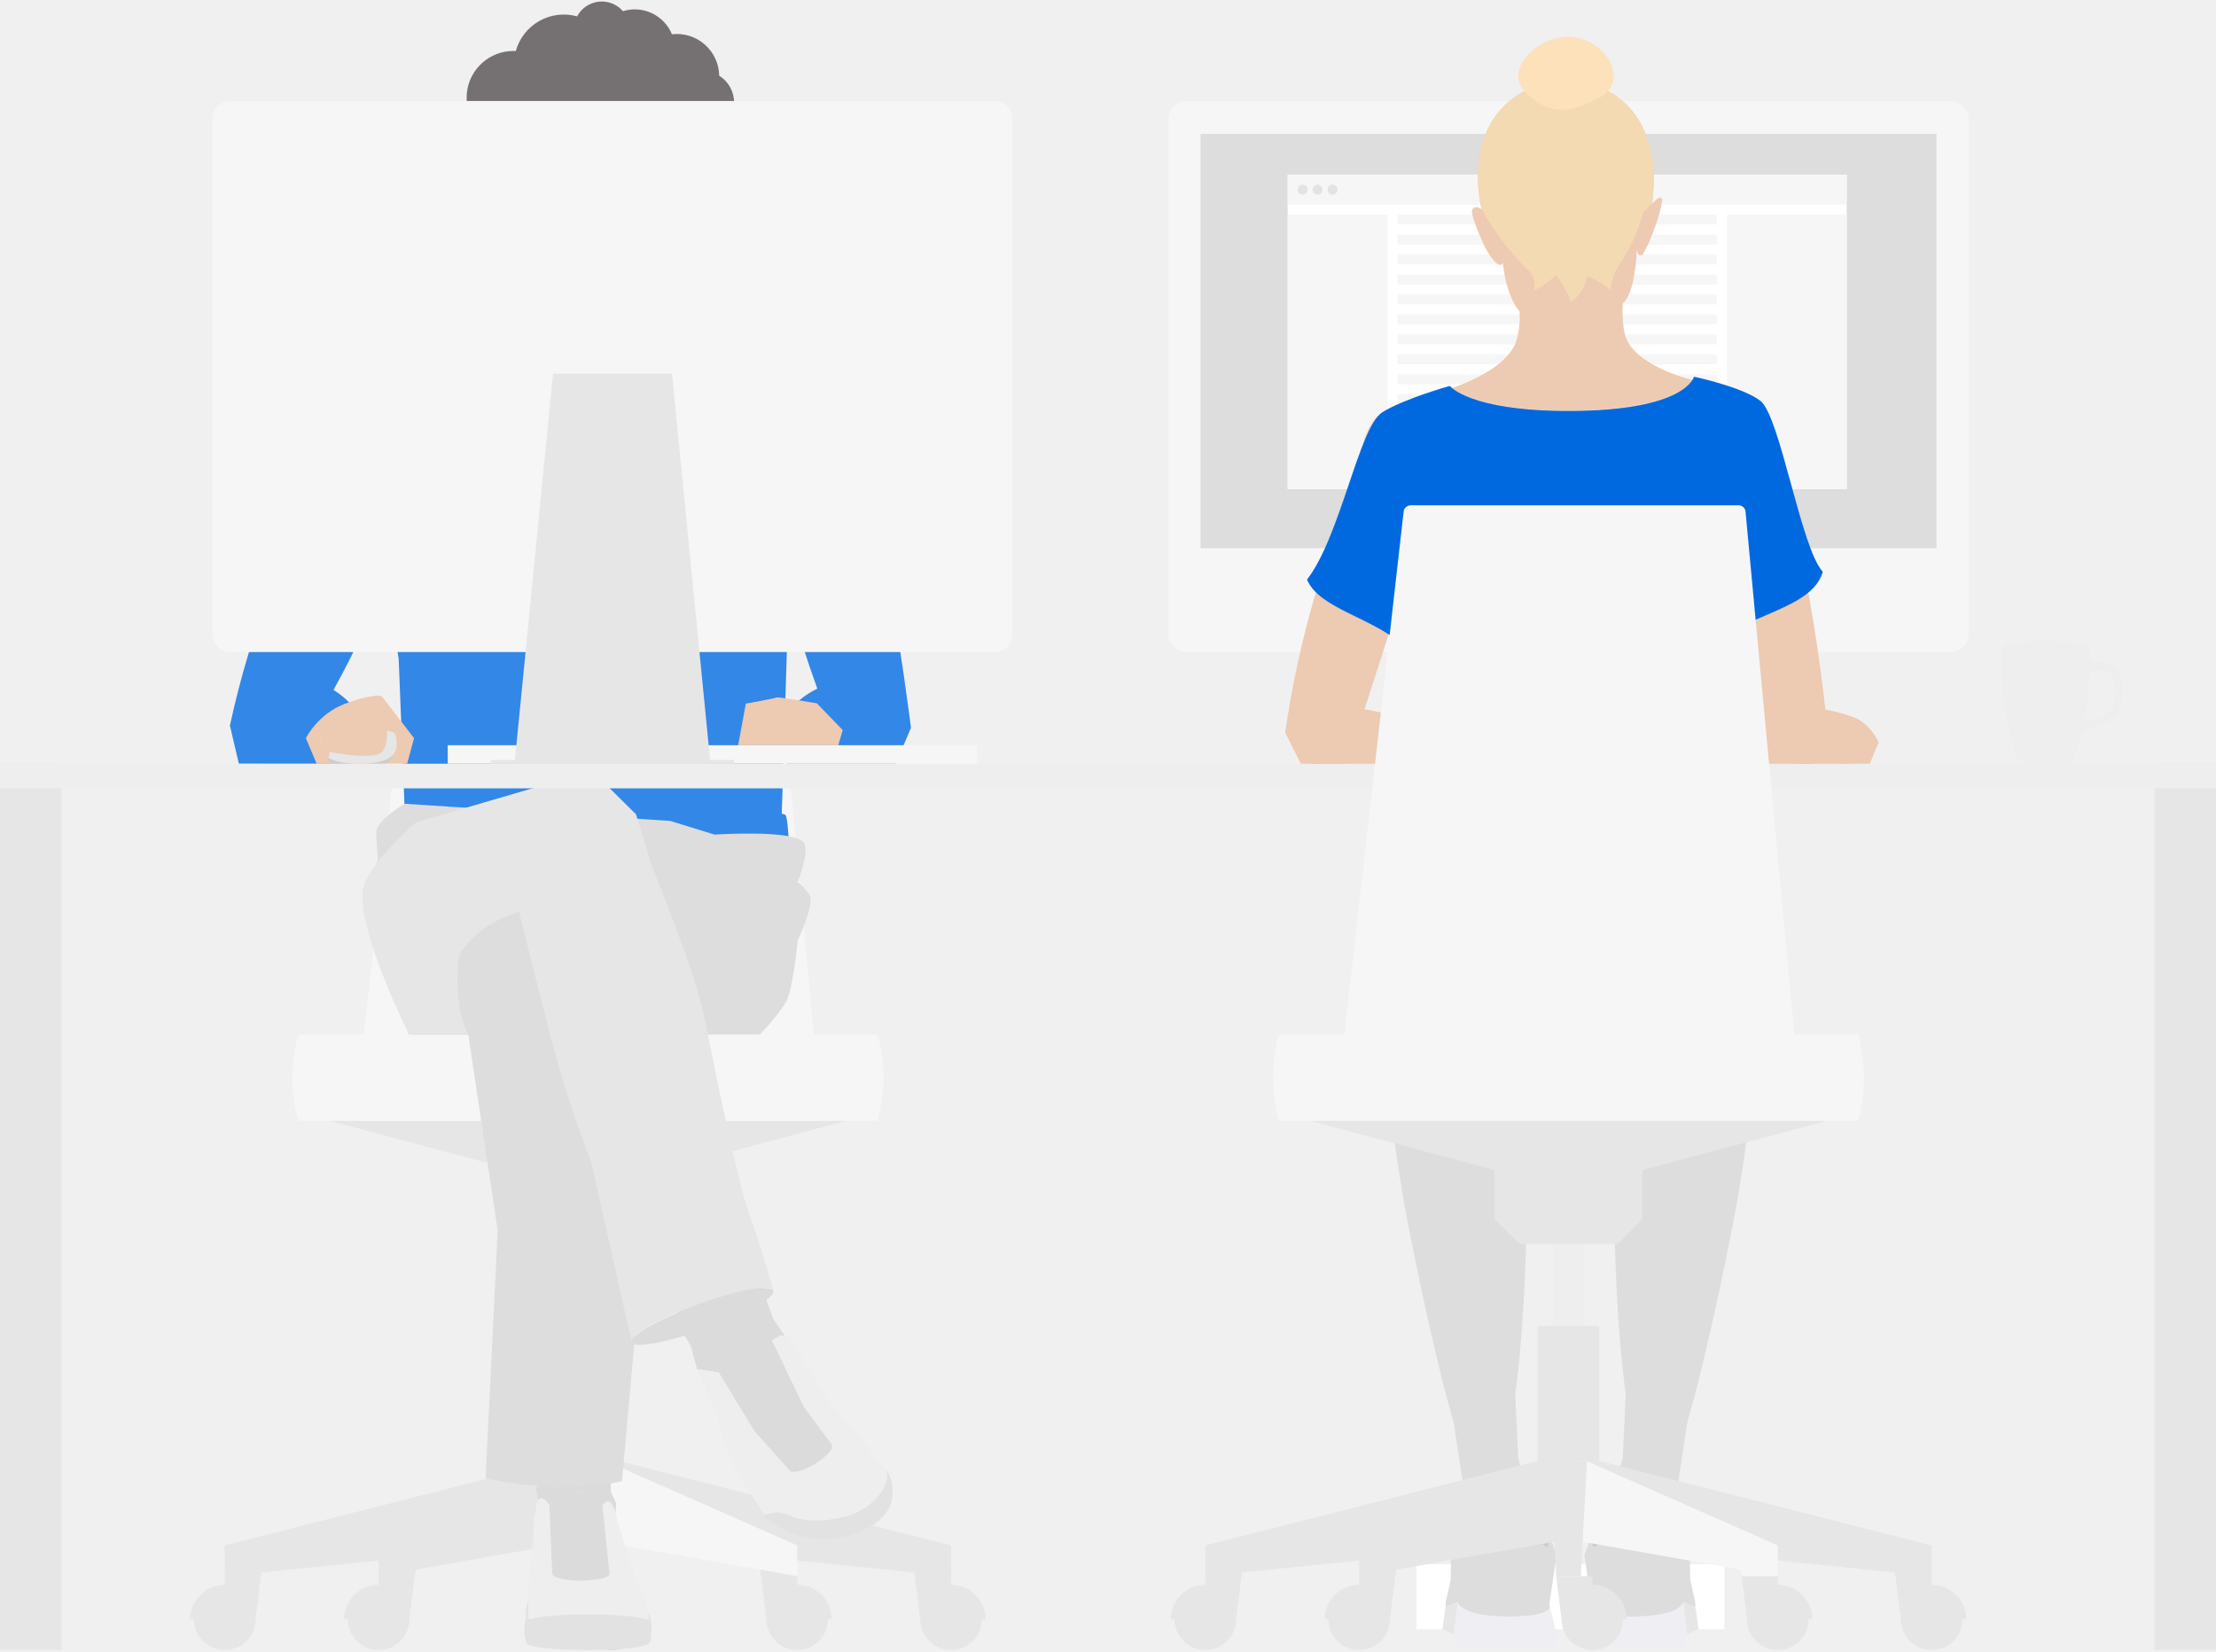
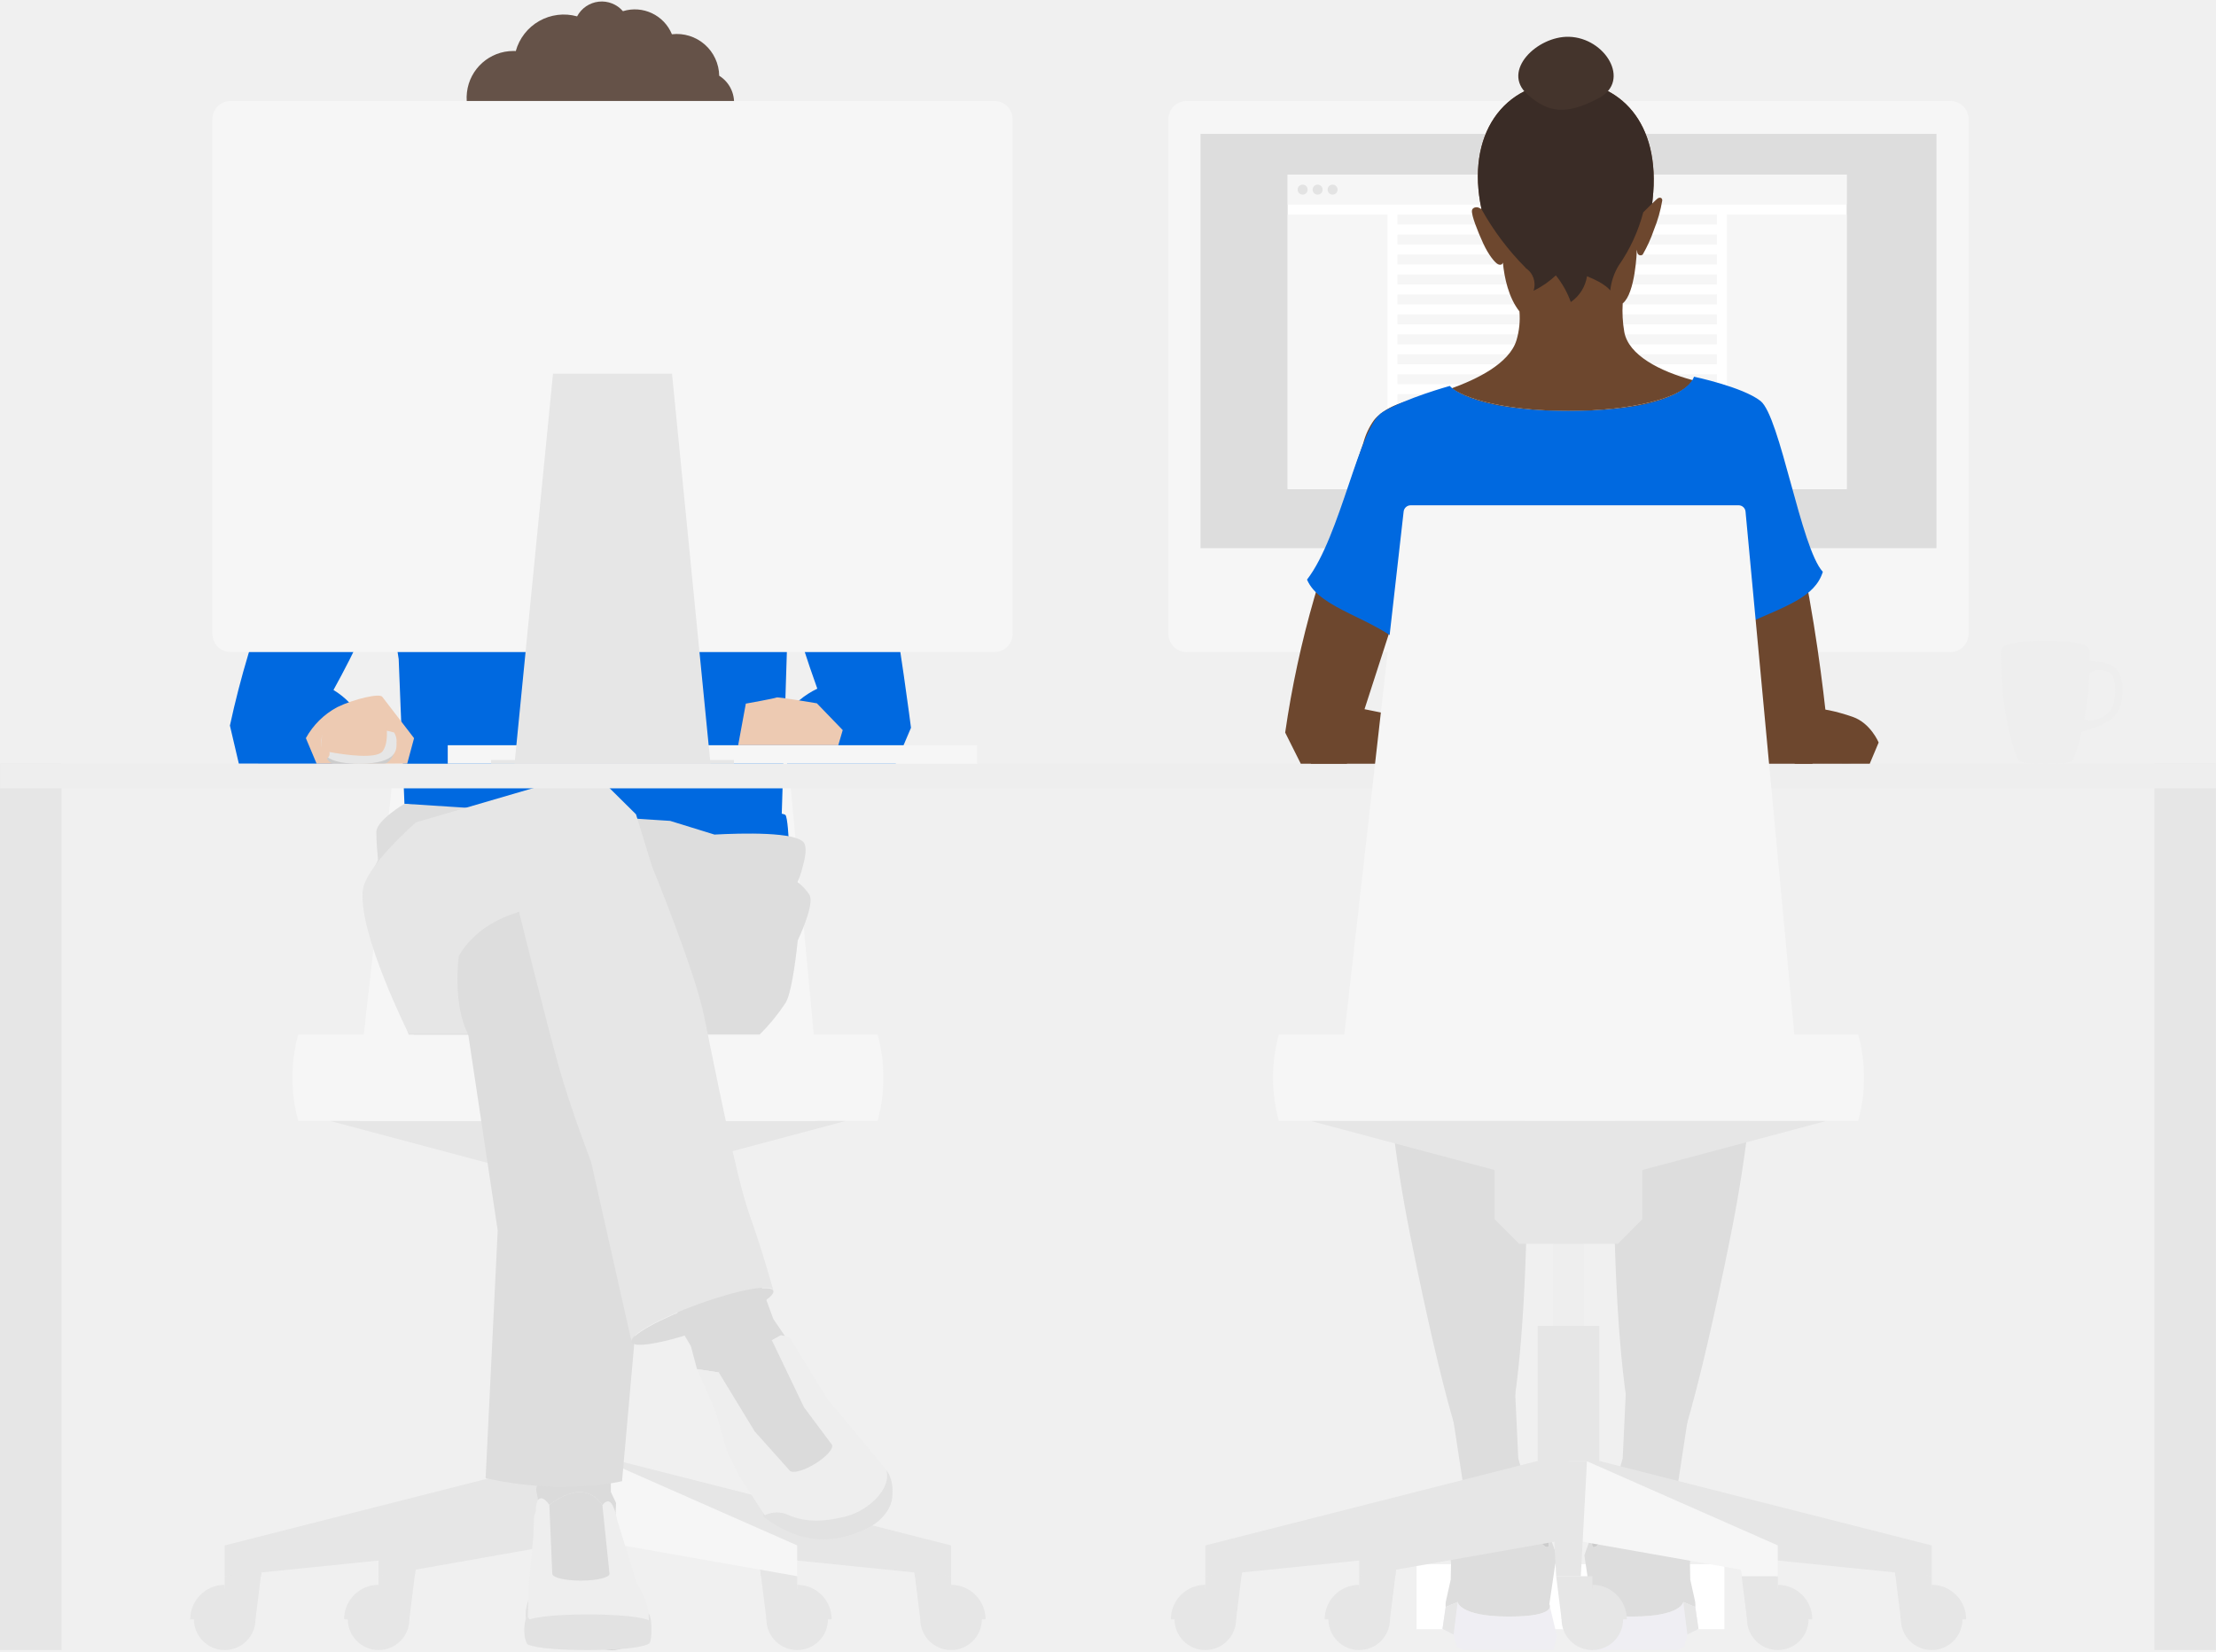
<svg xmlns="http://www.w3.org/2000/svg" width="444" height="331" viewBox="0 0 444 331">
  <g style="isolation: isolate">
-     <g>
+     <g id="his_chair" data-name="his chair">
      <g>
        <circle cx="159.726" cy="324.488" r="6.167" fill="#e6e6e6" />
        <polygon points="159.726 315.855 152.206 313.644 153.559 324.488 159.726 324.488 159.726 315.855" fill="#e6e6e6" />
        <path d="M159.726,317.582h0a6.907,6.907,0,0,1,6.907,6.907h-6.907Z" fill="#e6e6e6" />
        <polygon points="159.726 315.855 152.482 315.855 152.206 313.644 159.726 315.855" fill="#e6e6e6" />
      </g>
      <rect x="114.707" y="249.256" width="6.167" height="24.666" fill="#eee" />
      <polygon points="132.591 224.589 102.991 224.589 65.991 224.589 102.991 234.456 102.991 244.323 107.924 249.256 127.657 249.256 132.591 244.323 132.591 234.456 169.59 224.589 132.591 224.589" fill="#e6e6e6" />
      <g>
        <circle cx="122.569" cy="324.488" r="6.167" fill="#ccc" />
        <polygon points="122.569 315.855 115.325 315.855 116.402 324.488 122.569 324.488 122.569 315.855" fill="#ccc" />
        <path d="M122.569,317.582h0a6.907,6.907,0,0,1,6.907,6.907h-6.907Z" fill="#ccc" />
      </g>
      <polygon points="117.791 308.455 45.025 315.855 45.025 309.686 117.791 291.189 190.557 309.686 190.557 315.855 117.791 308.455" fill="#e6e6e6" />
      <polygon points="117.791 291.189 117.791 308.455 75.856 315.855 75.856 309.686 117.791 291.189" fill="#e6e6e6" />
      <polygon points="117.791 291.189 117.791 308.455 159.726 315.855 159.726 309.686 117.791 291.189" fill="#f6f6f6" />
      <g>
        <circle cx="45.025" cy="324.488" r="6.167" fill="#e6e6e6" />
        <polygon points="45.025 315.855 52.425 314.601 51.191 324.488 45.025 324.488 45.025 315.855" fill="#e6e6e6" />
        <path d="M45.025,317.582h0a6.907,6.907,0,0,0-6.907,6.907h6.907Z" fill="#e6e6e6" />
        <polygon points="45.025 315.855 52.268 315.855 52.425 314.601 45.025 315.855" fill="#e6e6e6" />
      </g>
      <g>
        <circle cx="75.856" cy="324.488" r="6.167" fill="#e6e6e6" />
        <polygon points="75.849 315.855 83.368 313.646 82.016 324.488 75.849 324.488 75.849 315.855" fill="#e6e6e6" />
        <path d="M75.849,317.582h0a6.907,6.907,0,0,0-6.907,6.907h6.907Z" fill="#e6e6e6" />
        <polygon points="75.856 315.855 83.092 315.855 83.368 313.646 75.856 315.855" fill="#e6e6e6" />
      </g>
      <g>
        <circle cx="190.557" cy="324.488" r="6.167" fill="#e6e6e6" />
        <polygon points="190.557 315.855 183.157 314.601 184.39 324.488 190.557 324.488 190.557 315.855" fill="#e6e6e6" />
        <path d="M190.557,317.582h0a6.907,6.907,0,0,1,6.907,6.907h-6.907Z" fill="#e6e6e6" />
        <polygon points="190.557 315.855 183.314 315.855 183.157 314.601 190.557 315.855" fill="#e6e6e6" />
      </g>
      <rect x="111.624" y="265.683" width="12.333" height="27.133" fill="#e6e6e6" />
      <polygon points="120.257 315.855 115.324 315.855 114.091 292.816 121.491 292.816 120.257 315.855" fill="#ccc" />
      <path d="M176.99,215.956a31.354,31.354,0,0,0-1.158-8.633H59.749a32.764,32.764,0,0,0,0,17.266H175.832A31.354,31.354,0,0,0,176.99,215.956Z" fill="#f6f6f6" />
      <path d="M164.542,223.361a1.105,1.105,0,0,1-1.119,1.228H72.158a1.079,1.079,0,0,1-1.094-1.225l13.7-120.881a1.418,1.418,0,0,1,1.372-1.225h65.777a1.384,1.384,0,0,1,1.348,1.228Z" fill="#f6f6f6" />
    </g>
-     <g>
-       <path d="M177.6,114.012c-2.713-14.307-8.234-32.158-8.234-32.158l-8.28-7.212-28.579-8.814-29.38,3.205L73.21,81.587l-5.342,5.075s-7.683,16.62-13.272,30.384A186.312,186.312,0,0,0,46.066,145.4l1.792,7.645,10.108.013,0-.007,12.821.007,1.841-8.6a15.814,15.814,0,0,0-5.81-6.193c4.219-7.647,8.7-16.829,10.327-23.889l2.737,17.7,1.153,29,75.262,12.8.08-2.546.087-2.8,1.57-.056s-.215-4.879-.7-5.2a2.428,2.428,0,0,0-.7-.214l.075-2.42.322-10.244.68,2.669h21.741l3.075-7.225S180.311,128.319,177.6,114.012Zm-20.346,29.464.627-19.955.268-3.279c1.545,5.942,3.635,12.265,5.608,17.76A16.923,16.923,0,0,0,157.253,143.476Z" fill="#3387e7" />
+     <g id="he">
+       <path d="M177.6,114.012c-2.713-14.307-8.234-32.158-8.234-32.158l-8.28-7.212-28.579-8.814-29.38,3.205L73.21,81.587l-5.342,5.075s-7.683,16.62-13.272,30.384A186.312,186.312,0,0,0,46.066,145.4l1.792,7.645,10.108.013,0-.007,12.821.007,1.841-8.6a15.814,15.814,0,0,0-5.81-6.193c4.219-7.647,8.7-16.829,10.327-23.889l2.737,17.7,1.153,29,75.262,12.8.08-2.546.087-2.8,1.57-.056s-.215-4.879-.7-5.2a2.428,2.428,0,0,0-.7-.214l.075-2.42.322-10.244.68,2.669h21.741l3.075-7.225S180.311,128.319,177.6,114.012Zm-20.346,29.464.627-19.955.268-3.279c1.545,5.942,3.635,12.265,5.608,17.76A16.923,16.923,0,0,0,157.253,143.476Z" fill="#0069e0" />
      <g>
        <polygon points="107.956 301.356 107.41 298.5 108.401 294.546 109.769 292.701 122.383 294.958 122.393 298.971 123.438 301.188 123.257 305.025 107.956 301.356" fill="#dbdbdb" />
        <path d="M107.371,302.8s-.154-2.552,1.087-2.552c.756,0,1.607,1.323,1.607,1.323s3.119-2.6,6.285-2.6a5.464,5.464,0,0,1,4.347,2.693s.425-.8,1.134-.8c1.181,0,1.8,3.638,1.8,3.638l3.922,12.711c.851,1.559,2.457,3.682,2.457,7.466,0,0-2.693,2.741-12.3,2.741-10.854,0-11.941-3.449-11.941-3.449l.189-6.474.9-9.592.142-4.017Z" fill="#eee" />
        <path d="M120.7,301.665a5.464,5.464,0,0,0-4.347-2.693c-3.166,0-6.285,2.6-6.285,2.6l.585,13.8c0,.759,2.567,1.374,5.734,1.374s5.734-.615,5.734-1.374Z" fill="#dbdbdb" />
        <path d="M105.765,323.968l.007-.225h0l.091-3.107a12.915,12.915,0,0,0-.518,2.121,12.148,12.148,0,0,0,.006,1.611Z" fill="#e2e2e2" />
        <path d="M105.351,324.368a8.486,8.486,0,0,0-.295,2.624,5.364,5.364,0,0,0,.567,2.457s1.3,1.206,12.168,1.206,12.262-1.3,12.262-1.3.473-.189.473-2.835-.567-3.213-.567-3.213h-.027a12.491,12.491,0,0,1,.074,1.37s-2.188-1.156-12.215-1.156c-7.558,0-10.634.657-11.691.98a2.353,2.353,0,0,1-.265-.383l-.022-.042-.011-.021-.018-.039,0-.006-.011-.029v0l0-.01Z" fill="#e2e2e2" />
      </g>
      <path d="M109.09,182.37l-18.7-4.63-7.5,29.582H93.821l5.9,39.268L97.3,296.215a74.416,74.416,0,0,0,13.731,1.727c8.815.109,13.6-1.126,13.6-1.126l4.794-53.913Z" fill="#ddd" />
      <path d="M162.088,179.159a10.733,10.733,0,0,0-2.285-2.4l0-.02a17.8,17.8,0,0,0,1.009-2.97c.512-1.805.905-3.933.282-4.864-1.505-2.249-12.449-1.959-17.942-1.665l-8.881-2.742-53.227-3.431S75.4,164.39,75.4,166.744c0,1.867.24,4.546.34,5.575l-3.06,6.49,9.216,28.514h70.3a39.746,39.746,0,0,0,5.163-6.291c1.116-1.766,1.948-7.545,2.483-12.578C160.984,185.975,163.233,180.638,162.088,179.159Z" fill="#ddd" />
-       <path d="M144.1,15.175a8.5,8.5,0,0,0-9.475-8.31,8.038,8.038,0,0,0-9.814-4.624,5.594,5.594,0,0,0-9.182,1.038,9.974,9.974,0,0,0-12.285,6.949q-.24-.012-.483-.012a9.368,9.368,0,1,0,8.807,12.564,10.055,10.055,0,0,0,1.289.086,9.949,9.949,0,0,0,3.53-.645,9.446,9.446,0,0,0,4.5,1.134c.279,0,.554-.015.827-.038a8.269,8.269,0,0,0,13.049.492q.242.02.488.027a6.326,6.326,0,1,0,8.747-8.66Z" fill="#757072" />
+       <path d="M144.1,15.175a8.5,8.5,0,0,0-9.475-8.31,8.038,8.038,0,0,0-9.814-4.624,5.594,5.594,0,0,0-9.182,1.038,9.974,9.974,0,0,0-12.285,6.949q-.24-.012-.483-.012a9.368,9.368,0,1,0,8.807,12.564,10.055,10.055,0,0,0,1.289.086,9.949,9.949,0,0,0,3.53-.645,9.446,9.446,0,0,0,4.5,1.134c.279,0,.554-.015.827-.038a8.269,8.269,0,0,0,13.049.492q.242.02.488.027a6.326,6.326,0,1,0,8.747-8.66Z" fill="#655248" />
      <polygon points="177.11 110.166 169.364 81.854 161.084 74.643 157.879 120.85 177.11 110.166" fill="#5c6e99" />
      <polygon points="55.048 116.042 78.552 124.856 73.21 81.587 67.869 86.662 63.595 94.942 55.048 116.042" fill="#5c6e99" />
      <path d="M63.441,153.043l-2.157-5.129a15.6,15.6,0,0,1,6.272-6.2c3.488-1.7,8.5-2.807,9.028-2.091l6.378,8.3-1.378,5.115Z" fill="#edcab2" />
      <path d="M167.958,149.337l.89-3.033-5.177-5.366s-7.846-1.341-8.089-1.166S149.435,141,149.435,141l-1.537,8.34Z" fill="#edcab2" />
      <g>
        <path d="M64.895,151.019s.857,2.025,2.054,2.025h4.974l-.769-2.187Z" fill="#ccc" />
        <path d="M78.951,151.019s-.857,2.025-2.054,2.025H71.923l.769-2.187Z" fill="#ccc" />
        <path d="M71.923,153.043c-7.921,0-7.524-3.06-7.524-4.189a3.19,3.19,0,0,1,.48-2.065,26.377,26.377,0,0,1,14.088,0,3.19,3.19,0,0,1,.48,2.065C79.446,149.984,79.844,153.043,71.923,153.043Z" fill="#e6e6e6" />
      </g>
-       <path d="M64.3,150.363s10.729,2.368,12.374.172.416-7.315.416-7.315l-12.419,2.036Z" fill="#edcab2" />
-       <circle cx="64.769" cy="150.97" r="1.275" fill="#edcab2" />
+       <path d="M77.087,143.22l-12.419,2.036-.329,4.525a1.27,1.27,0,1,0,1.706,1.188,1.22,1.22,0,0,0-.055-.273c3.091.563,9.446,1.487,10.681-.162C78.316,148.34,77.087,143.22,77.087,143.22Z" fill="#edcab2" />
      <path d="M126.545,268.978c.471,1.3,7.209.04,15.05-2.807s13.816-6.2,13.346-7.5-7.209-.04-15.05,2.807-13.816,6.2-13.346,7.5" fill="#dbdbdb" />
      <g>
        <polygon points="139.647 274.351 144.022 275.029 154.653 268.582 156.476 267.588 157.303 267.769 154.967 264.354 150.711 252.838 134.115 256.833 135.805 262.673 135.498 264.824 138.418 269.741 139.647 274.351" fill="#dbdbdb" />
        <path d="M177.6,294.636c-1.6-2.149-11.832-14.291-11.832-14.291l-7.593-12.383-1.7-.374-1.823.995-2.445-.187-5.039,2.807-3.147,3.827-4.375-.678,3.688,8.3,2.279,8.056,2.467,5.016,5.15,7.928c7.97,6.015,14.182,5.452,19.567,3.1s5.881-6.122,5.881-6.122S179.446,297.031,177.6,294.636Z" fill="#eee" />
        <path d="M177.6,294.636c1.076,3.875-3.871,8.11-7.9,9.178s-8.079,1.42-11.774-.237a5.474,5.474,0,0,0-4.7.072h0l-.21-.3-.159.509c7.97,6.015,14.55,5.245,19.936,2.9s5.881-6.122,5.881-6.122S179.446,297.031,177.6,294.636Z" fill="#e2e2e2" />
        <path d="M166.678,289.5l-5.58-7.483-6.445-13.439-2.445-1.42-6.272,4.04-1.914,3.827,7.183,11.811,6.972,7.795c.438.725,2.7.165,5.043-1.252S167.116,290.229,166.678,289.5Z" fill="#dbdbdb" />
      </g>
      <path d="M139.891,261.342c7.841-2.846,14.579-4.1,15.05-2.807,0,0-2.137-7.746-4.808-15.224s-7.212-30.716-9.081-39.8S130.636,173.6,130.636,173.6l-3.205-10.417-5.393-5.341H107.131L83.36,164.786s-10.471,9.031-10.684,13.889c-.774,8.585,9.216,28.514,9.216,28.514H93.821l-1.076-4.347,4.209-14.017,7.014-6.187s5.566,22.48,7.97,31.027,6.5,19.193,6.5,19.193l8.1,35.987C126.075,267.547,132.05,264.189,139.891,261.342Z" fill="#e6e6e6" />
      <path d="M103.969,182.772c-9.115,2.561-12.046,8.857-12.046,8.857s-1.324,9.529,1.9,15.694c2.893,5.535,7.782-15.644,7.782-15.644Z" fill="#ddd" />
    </g>
-     <g>
+     <g id="equipment">
      <rect x="431.662" y="153.057" width="12.333" height="177.598" fill="#e6e6e6" />
      <rect y="153.057" width="12.333" height="177.598" fill="#e6e6e6" />
      <g>
        <path d="M358.384,151.019s.857,2.025,2.054,2.025h4.974l-.769-2.187Z" fill="#ccc" />
        <path d="M372.44,151.019s-.857,2.025-2.054,2.025h-4.974l.769-2.187Z" fill="#ccc" />
        <path d="M365.412,153.043c-7.921,0-7.524-3.06-7.524-4.189a3.19,3.19,0,0,1,.48-2.065,26.377,26.377,0,0,1,14.088,0,3.19,3.19,0,0,1,.48,2.065C372.936,149.984,373.333,153.043,365.412,153.043Z" fill="#e6e6e6" />
      </g>
      <g>
        <rect x="234.098" y="20.229" width="160.332" height="110.434" rx="3.669" ry="3.669" fill="#f6f6f6" />
        <polygon points="333.893 153.043 294.635 153.043 296.842 130.663 331.686 130.663 333.893 153.043" fill="#e6e6e6" />
        <rect x="240.538" y="26.822" width="147.453" height="83.028" fill="#ddd" />
        <rect x="289.934" y="152.303" width="48.66" height="0.74" fill="#e6e6e6" />
      </g>
      <rect x="0.005" y="153.043" width="443.995" height="4.933" fill="#eee" />
      <rect x="262.98" y="149.357" width="106.066" height="3.7" fill="#e6e6e6" />
      <rect x="89.71" y="149.337" width="106.066" height="3.7" fill="#f6f6f6" />
      <g>
        <rect x="42.558" y="20.229" width="160.332" height="110.434" rx="3.669" ry="3.669" fill="#f6f6f6" />
        <polygon points="142.353 153.043 103.095 153.043 110.8 74.896 134.648 74.896 142.353 153.043" fill="#e6e6e6" />
        <rect x="98.394" y="152.303" width="48.66" height="0.74" fill="#e6e6e6" />
      </g>
      <path d="M418.672,132.444c.04-1.466.1-2.33-.263-2.705-.814-.847-4.322-1.361-8.574-1.361s-7.76.515-8.574,1.361c-.457.476-.242,1.734-.242,4.009,0,8.951,2.685,17.9,3.506,18.686.787.751,3.931.6,5.311.6s4.524.154,5.311-.6c.389-.371,1.2-2.576,1.938-5.746h0c3.982-1.434,8.2-1.956,8.2-8.352C425.28,132.442,421.513,132.778,418.672,132.444Zm.044,12.008a2.644,2.644,0,0,1-1.1-.305,58.687,58.687,0,0,0,1.013-9.087,2.708,2.708,0,0,1,2.1-.827c1.952.174,3.049.684,3.049,4.2C423.779,141.655,422.809,143.809,418.716,144.452Z" fill="#eee" />
    </g>
-     <g>
+     <g id="zotero">
      <rect x="258" y="35" width="112" height="63" fill="#fff" />
      <rect x="258" y="43" width="20" height="55" fill="#f6f6f6" />
      <rect x="280" y="43" width="64" height="2" fill="#f6f6f6" />
      <rect x="280" y="47" width="64" height="2" fill="#f6f6f6" />
      <rect x="280" y="51" width="64" height="2" fill="#f6f6f6" />
      <rect x="280" y="55" width="64" height="2" fill="#f6f6f6" />
      <rect x="280" y="59" width="64" height="2" fill="#f6f6f6" />
      <rect x="280" y="63" width="64" height="2" fill="#f6f6f6" />
      <rect x="280" y="67" width="64" height="2" fill="#f6f6f6" />
      <rect x="280" y="71" width="64" height="2" fill="#f6f6f6" />
      <rect x="280" y="75" width="64" height="2" fill="#f6f6f6" />
      <rect x="280" y="79" width="64" height="2" fill="#f6f6f6" />
      <rect x="346" y="43" width="24" height="55" fill="#f6f6f6" />
      <rect x="258" y="35" width="112" height="6" fill="#f6f6f6" />
      <circle cx="261" cy="38" r="1" fill="#ebebeb" style="mix-blend-mode: multiply" />
      <circle cx="264" cy="38" r="1" fill="#ebebeb" style="mix-blend-mode: multiply" />
      <circle cx="267" cy="38" r="1" fill="#ebebeb" style="mix-blend-mode: multiply" />
    </g>
-     <g>
-       <path d="M262.7,153.043c-3.386-4.289-2.736-8.582-.4-11.546,2.709-3.443,7.326,3.244,7.99.09.041-.2,13.7,2.682,13.657,2.878v8.578Z" fill="#edcab2" />
+     <g id="she">
+       <path d="M262.7,153.043c-3.386-4.289-2.736-8.582-.4-11.546,2.709-3.443,7.326,3.244,7.99.09.041-.2,13.7,2.682,13.657,2.878v8.578Z" fill="#6d472e" />
      <path d="M281.006,153.043l-.828-3.913,4.816-6.923s7.3-1.731,7.525-1.5,5.719,1.58,5.719,1.58l1.43,10.76Z" fill="#f9d4b9" />
-       <path d="M374.621,153.043l1.788-4.252s-1.605-3.884-5.2-5.139c-3.015-1.053-7.045-1.991-7.484-1.4l-4.547,5.538.4,5.25Z" fill="#edcab2" />
+       <path d="M374.621,153.043l1.788-4.252s-1.605-3.884-5.2-5.139c-3.015-1.053-7.045-1.991-7.484-1.4l-4.547,5.538.4,5.25Z" fill="#6d472e" />
      <path d="M292.671,311.954c2.064.664,4.095-5.53,5.361-6.079a15.363,15.363,0,0,1,5.783-.929c2.491,0,4.264,3.208,4.264,3.208s1.171,2.047,2.026,1.889-.95-6.047-.95-6.047-2.153-1.836-3.8-1.33c0,0-1.71-3.039-3.673-3.039,0,0-3.546-.317-4.939.823a5.051,5.051,0,0,0-1.71,2.406,3.366,3.366,0,0,0-1.583.57c-.292.292-1.27,1.681-1.9,2.6C291.548,306.024,291.489,311.574,292.671,311.954Z" fill="#ccc" />
      <path d="M302.777,196.08c5.253,17.268,3.594,85.429-2.008,94.877l-7.5.209s-3.639-8.34-10.678-43.445S278.1,194.23,278.1,194.23Z" fill="#ddd" />
      <polygon points="290.669 281.14 293.658 300.765 292.437 305.501 292.619 309.338 294.545 312.713 308.084 305.357 308.465 302.813 307.474 298.859 305.751 297.678 304.2 292.211 303.202 270.99 290.669 281.14" fill="#ddd" />
      <polygon points="293.425 310.155 293.541 313.876 289.704 316.318 288.077 319.341 288.658 320.969 295.634 323.992 306.913 324.108 309.238 322.364 309.471 321.201 311.099 320.039 311.564 317.713 310.983 315.853 309.238 313.527 308.89 310.969 309.006 309.003 308.308 307.481 308.076 304.807 293.425 310.155" fill="#f9d4b9" />
      <rect x="283.828" y="313.45" width="32.477" height="13.022" fill="#fff" />
      <path d="M310.542,321.973c-.068.722-1.2,1.97-8.225,1.97-9.878,0-10.258-2.913-10.258-2.913l-2.406,1.013-.633,4.369,2.216,1.14.633,2.469,1.33.633h18.046l.7-2.849Z" fill="#efeef3" />
      <g>
        <path d="M293.23,303.688l.073-.09Z" fill="#a9deef" />
        <path d="M293.13,303.816l.091-.117Z" fill="#a9deef" />
        <path d="M293.027,303.95l.072-.094Z" fill="#a9deef" />
        <path d="M293.325,303.571l.051-.06Z" fill="#a9deef" />
        <path d="M311.878,311.659,309.156,304s1.8,5.889.95,6.047-2.026-1.889-2.026-1.889-1.773-3.208-4.264-3.208a15.363,15.363,0,0,0-5.783.929c-1.266.549-3.3,6.742-5.361,6.079-1.182-.38-1.123-5.93-1.123-5.93.157-.227.334-.482.517-.742-.568.807-1.083,1.564-1.083,1.564l-.57,3.039.317,3.356-.063,3.293-.886,3.989a4.575,4.575,0,0,0-.127,1.52l2.406-1.013s.38,2.913,10.258,2.913,8.105-2.469,8.105-2.469Z" fill="#ddd" />
        <path d="M293.4,303.488c.021-.023.04-.044.057-.061C293.436,303.444,293.416,303.465,293.4,303.488Z" fill="#a9deef" />
        <path d="M292.508,304.659l.1-.144Z" fill="#a9deef" />
        <path d="M292.226,305.055l.112-.158Z" fill="#a9deef" />
        <path d="M292.089,305.249l.107-.151Z" fill="#a9deef" />
        <path d="M292.9,304.115l.089-.119Z" fill="#a9deef" />
        <path d="M292.357,304.87l.129-.18Z" fill="#a9deef" />
        <path d="M292.769,304.3l.115-.157Z" fill="#a9deef" />
        <path d="M292.647,304.467l.092-.127Z" fill="#a9deef" />
      </g>
      <polygon points="291.236 327.552 292.059 321.03 289.653 322.043 289.02 326.412 291.236 327.552" fill="#e6e6e6" />
      <path d="M336.656,311.954c-2.064.664-4.095-5.53-5.361-6.079a15.363,15.363,0,0,0-5.783-.929c-2.491,0-4.264,3.208-4.264,3.208s-1.171,2.047-2.026,1.889.95-6.047.95-6.047,2.153-1.836,3.8-1.33c0,0,1.71-3.039,3.673-3.039,0,0,3.546-.317,4.939.823a5.051,5.051,0,0,1,1.71,2.406,3.366,3.366,0,0,1,1.583.57c.292.292,1.27,1.681,1.9,2.6C337.779,306.024,337.838,311.574,336.656,311.954Z" fill="#ccc" />
      <path d="M326.55,196.08c-5.253,17.268-3.594,85.429,2.008,94.877l7.5.209s3.639-8.34,10.678-43.445,4.491-53.491,4.491-53.491Z" fill="#ddd" />
      <polygon points="338.658 281.14 335.67 300.765 336.89 305.501 336.709 309.338 334.783 312.713 321.243 305.357 320.862 302.813 321.854 298.859 323.577 297.678 325.128 292.211 326.125 270.99 338.658 281.14" fill="#ddd" />
      <polygon points="335.902 310.155 335.786 313.876 339.623 316.318 341.251 319.341 340.669 320.969 333.693 323.992 322.414 324.108 320.089 322.364 319.856 321.201 318.229 320.039 317.764 317.713 318.345 315.853 320.089 313.527 320.438 310.969 320.322 309.003 321.019 307.481 321.252 304.807 335.902 310.155" fill="#f9d4b9" />
      <rect x="313.022" y="313.45" width="32.477" height="13.022" transform="translate(658.521 639.922) rotate(-180)" fill="#fff" />
      <path d="M318.786,321.973c.068.722,1.2,1.97,8.225,1.97,9.878,0,10.258-2.913,10.258-2.913l2.406,1.013.633,4.369-2.216,1.14-.633,2.469-1.33.633H318.082l-.7-2.849Z" fill="#efeef3" />
      <g>
        <path d="M336.1,303.688l-.073-.09Z" fill="#a9deef" />
        <path d="M336.2,303.816l-.091-.117Z" fill="#a9deef" />
        <path d="M336.3,303.95l-.072-.094Z" fill="#a9deef" />
        <path d="M336,303.571l-.051-.06Z" fill="#a9deef" />
        <path d="M317.449,311.659,320.172,304s-1.8,5.889-.95,6.047,2.026-1.889,2.026-1.889,1.773-3.208,4.264-3.208a15.363,15.363,0,0,1,5.783.929c1.266.549,3.3,6.742,5.361,6.079,1.182-.38,1.123-5.93,1.123-5.93-.157-.227-.334-.482-.517-.742.568.807,1.083,1.564,1.083,1.564l.57,3.039-.317,3.356.063,3.293.886,3.989a4.575,4.575,0,0,1,.127,1.52l-2.406-1.013s-.38,2.913-10.258,2.913-8.105-2.469-8.105-2.469Z" fill="#ddd" />
        <path d="M335.932,303.488c-.021-.023-.04-.044-.057-.061C335.892,303.444,335.911,303.465,335.932,303.488Z" fill="#a9deef" />
        <path d="M336.819,304.659l-.1-.144Z" fill="#a9deef" />
        <path d="M337.1,305.055l-.112-.158Z" fill="#a9deef" />
        <path d="M337.238,305.249l-.107-.151Z" fill="#a9deef" />
        <path d="M336.423,304.115l-.089-.119Z" fill="#a9deef" />
        <path d="M336.97,304.87l-.129-.18Z" fill="#a9deef" />
        <path d="M336.558,304.3l-.115-.157Z" fill="#a9deef" />
        <path d="M336.681,304.467l-.092-.127Z" fill="#a9deef" />
      </g>
      <polygon points="340.308 326.412 338.091 327.552 337.268 321.03 339.674 322.043 340.308 326.412" fill="#e6e6e6" />
-       <path d="M300.151,52.951c.564.255.872,0,.966-.327.3,3.024,1.126,7.007,3.325,9.787a15.749,15.749,0,0,1-.6,5.78c-1.443,4.705-8.077,7.853-12.98,9.62,3.724,2.665,12.787,4.546,23.378,4.546,12.641,0,23.106-2.68,24.913-6.174-6.529-1.771-12.883-4.98-13.712-9.689a24.668,24.668,0,0,1-.315-5.7l.037-.028c2.5-2.062,2.787-10.337,2.8-10.732.04.245.073.452.091.558a.658.658,0,0,0,1.084.417,28.473,28.473,0,0,0,2.252-4.976,27.847,27.847,0,0,0,1.668-5.893c-.03-.565-.525-.649-.945-.361-.119.081-.555.493-1.079,1l0,0,.076-.748c1.779-15.789-6.894-23.684-17.012-23.684-13.009,0-20.431,10.813-17.262,25.574h0a3.122,3.122,0,0,0-.639-.334c-.5-.167-1.214.039-1.279.612-.108.962,1.112,4.058,2.224,6.5S299.564,52.687,300.151,52.951Zm28.69-10.012,0,0,0,0Z" fill="#edcab2" />
-       <path d="M362.5,119.75c-1.737-9.663-4.191-20.435-5.658-26.641a30.092,30.092,0,0,0-2.252-9.119h0c-.042-.086-.084-.168-.127-.251l-.032-.064q-.109-.21-.222-.407l-.03-.05q-.1-.166-.2-.323l-.025-.042h0A8.129,8.129,0,0,0,353,81.617c-3.087-3.239-3.211-3.009-11.654-4.892-.727-.162-1.458-.343-2.188-.541-1.807,3.494-12.272,6.174-24.913,6.174-10.591,0-19.654-1.881-23.378-4.546-1.614.582-3.041,1.015-4.032,1.3-3.705,1.081-7.727,1.453-10.858,4.344l-.078.074q-.124.118-.241.242c-.036.039-.072.078-.107.117s-.061.064-.089.1h.007c-.06.07-.122.139-.178.212a13.811,13.811,0,0,0-2.133,4.562h0s-5.544,16.187-9.819,30.987A199.839,199.839,0,0,0,257.5,146.8l3.124,6.242h9.241l13.172-40.753.341.682,3.037,8.006s5,21.349,5,26.352c0,4.554,3.674,8.992,3.674,11.508l42.755-.056c-1.223-3.669,2.384-8.006,2.384-11.675s2.537-25.351,2.537-25.351l1.334-3.669,10.044,34.956h1.15l7.825.013,3.074-6.42S365.075,134.1,362.5,119.75Z" fill="#edcab2" />
+       <path d="M300.151,52.951c.564.255.872,0,.966-.327.3,3.024,1.126,7.007,3.325,9.787a15.749,15.749,0,0,1-.6,5.78c-1.443,4.705-8.077,7.853-12.98,9.62,3.724,2.665,12.787,4.546,23.378,4.546,12.641,0,23.106-2.68,24.913-6.174-6.529-1.771-12.883-4.98-13.712-9.689a24.668,24.668,0,0,1-.315-5.7l.037-.028c2.5-2.062,2.787-10.337,2.8-10.732.04.245.073.452.091.558a.658.658,0,0,0,1.084.417,28.473,28.473,0,0,0,2.252-4.976,27.847,27.847,0,0,0,1.668-5.893c-.03-.565-.525-.649-.945-.361-.119.081-.555.493-1.079,1l0,0,.076-.748c1.779-15.789-6.894-23.684-17.012-23.684-13.009,0-20.431,10.813-17.262,25.574h0a3.122,3.122,0,0,0-.639-.334c-.5-.167-1.214.039-1.279.612-.108.962,1.112,4.058,2.224,6.5S299.564,52.687,300.151,52.951Zm28.69-10.012,0,0,0,0Z" fill="#6d472e" />
+       <path d="M362.5,119.75c-1.737-9.663-4.191-20.435-5.658-26.641a30.092,30.092,0,0,0-2.252-9.119h0c-.042-.086-.084-.168-.127-.251l-.032-.064q-.109-.21-.222-.407l-.03-.05q-.1-.166-.2-.323l-.025-.042h0A8.129,8.129,0,0,0,353,81.617c-3.087-3.239-3.211-3.009-11.654-4.892-.727-.162-1.458-.343-2.188-.541-1.807,3.494-12.272,6.174-24.913,6.174-10.591,0-19.654-1.881-23.378-4.546-1.614.582-3.041,1.015-4.032,1.3-3.705,1.081-7.727,1.453-10.858,4.344l-.078.074q-.124.118-.241.242c-.036.039-.072.078-.107.117s-.061.064-.089.1h.007c-.06.07-.122.139-.178.212a13.811,13.811,0,0,0-2.133,4.562h0s-5.544,16.187-9.819,30.987A199.839,199.839,0,0,0,257.5,146.8l3.124,6.242h9.241l13.172-40.753.341.682,3.037,8.006s5,21.349,5,26.352c0,4.554,3.674,8.992,3.674,11.508l42.755-.056c-1.223-3.669,2.384-8.006,2.384-11.675s2.537-25.351,2.537-25.351l1.334-3.669,10.044,34.956h1.15l7.825.013,3.074-6.42S365.075,134.1,362.5,119.75Z" fill="#6d472e" />
      <path d="M340.231,147.108c0,18.1,13.978,32.645,13.978,49.992,0,10.141-2.343,15.156-2.343,15.156H279.059A59.915,59.915,0,0,1,277,197.945c0-19.66,14.415-33.4,14.415-50.6Z" fill="#334a80" />
      <path d="M261.875,116.15C268.617,107.434,272.317,85.44,277,82.6s13.484-5.262,13.484-5.262,3.89,5.016,23.754,5.016c23.687,0,25.167-6.866,25.167-6.866s9.723,2.041,13.32,4.851c3.947,3.083,8.12,29.573,12.5,34.248-1.607,5.113-7.322,6.866-15.923,10.664-9.815,4.335-57.875,4.544-67.618,4.544C275.4,123.755,264.424,122.152,261.875,116.15Z" fill="#0069e0" />
-       <path d="M314.1,16.348c-13.009,0-20.431,10.813-17.262,25.574a53.5,53.5,0,0,0,8.845,11.751l-.026.03a3.916,3.916,0,0,1,1.6,4.563,17.724,17.724,0,0,0,4.471-3.085h0a18.364,18.364,0,0,1,3,5.346,7.679,7.679,0,0,0,3.247-5.169c3.832,1.518,4.659,2.867,4.659,2.867a12.013,12.013,0,0,1,1.671-4.991,33.5,33.5,0,0,0,4.938-10.689l1.791-1.765.076-.748C332.893,24.243,324.22,16.348,314.1,16.348Z" fill="#f3dab2" />
-       <path d="M314.334,7.372c7.31.173,12.507,8.823,6.048,12.262s-10.127,3.075-14.373-.739C300.772,14.191,308,7.223,314.334,7.372Z" fill="#fce1bb" />
-     </g>
-     <g>
+       <path d="M314.1,16.348c-13.009,0-20.431,10.813-17.262,25.574a53.5,53.5,0,0,0,8.845,11.751l-.026.03a3.916,3.916,0,0,1,1.6,4.563,17.724,17.724,0,0,0,4.471-3.085h0a18.364,18.364,0,0,1,3,5.346,7.679,7.679,0,0,0,3.247-5.169c3.832,1.518,4.659,2.867,4.659,2.867a12.013,12.013,0,0,1,1.671-4.991,33.5,33.5,0,0,0,4.938-10.689l1.791-1.765.076-.748C332.893,24.243,324.22,16.348,314.1,16.348Z" fill="#3a2c26" />
+       <path d="M314.334,7.372c7.31.173,12.507,8.823,6.048,12.262s-10.127,3.075-14.373-.739C300.772,14.191,308,7.223,314.334,7.372Z" fill="#44342c" />
+     </g>
+     <g id="her_chair" data-name="her chair">
      <g>
        <circle cx="356.199" cy="324.488" r="6.167" fill="#e6e6e6" />
        <polygon points="356.199 315.855 348.679 313.644 350.032 324.488 356.199 324.488 356.199 315.855" fill="#e6e6e6" />
        <path d="M356.2,317.582h0a6.907,6.907,0,0,1,6.907,6.907H356.2Z" fill="#e6e6e6" />
        <polygon points="356.199 315.855 348.955 315.855 348.679 313.644 356.199 315.855" fill="#f6f6f6" />
      </g>
      <rect x="311.181" y="249.256" width="6.167" height="24.666" fill="#eee" />
      <path d="M361.015,223.361a1.105,1.105,0,0,1-1.119,1.228H268.631a1.079,1.079,0,0,1-1.094-1.225l13.7-120.881a1.418,1.418,0,0,1,1.372-1.225h65.777a1.384,1.384,0,0,1,1.348,1.228Z" fill="#f6f6f6" />
      <polygon points="329.064 224.589 299.464 224.589 262.464 224.589 299.464 234.456 299.464 244.323 304.397 249.256 324.13 249.256 329.064 244.323 329.064 234.456 366.063 224.589 329.064 224.589" fill="#e6e6e6" />
      <polygon points="241.498 315.855 248.898 314.601 247.665 324.488 241.498 324.488 241.498 315.855" fill="#e6e6e6" />
      <path d="M241.5,317.582h0a6.907,6.907,0,0,0-6.907,6.907H241.5Z" fill="#e6e6e6" />
      <g>
        <circle cx="319.042" cy="324.488" r="6.167" fill="#e6e6e6" />
        <polygon points="319.042 315.855 311.798 315.855 312.875 324.488 319.042 324.488 319.042 315.855" fill="#e6e6e6" />
        <path d="M319.042,317.582h0a6.907,6.907,0,0,1,6.907,6.907h-6.907Z" fill="#e6e6e6" />
      </g>
      <g>
        <circle cx="272.329" cy="324.488" r="6.167" fill="#e6e6e6" />
        <polygon points="272.322 315.855 279.841 313.646 278.489 324.488 272.322 324.488 272.322 315.855" fill="#e6e6e6" />
        <path d="M272.322,317.582h0a6.907,6.907,0,0,0-6.907,6.907h6.907Z" fill="#e6e6e6" />
      </g>
      <polygon points="314.264 308.455 241.498 315.855 241.498 309.686 314.264 291.189 387.03 309.686 387.03 315.855 314.264 308.455" fill="#e6e6e6" />
      <polygon points="314.264 291.189 314.264 308.455 272.329 315.855 272.329 309.686 314.264 291.189" fill="#e6e6e6" />
      <polygon points="314.264 291.189 314.264 308.455 356.199 315.855 356.199 309.686 314.264 291.189" fill="#f6f6f6" />
      <g>
        <circle cx="241.498" cy="324.488" r="6.167" fill="#e6e6e6" />
        <polygon points="241.498 315.855 248.741 315.855 248.898 314.601 241.498 315.855" fill="#e6e6e6" />
      </g>
      <polygon points="272.329 315.855 279.565 315.855 279.841 313.646 272.329 315.855" fill="#e6e6e6" />
      <g>
        <circle cx="387.03" cy="324.488" r="6.167" fill="#e6e6e6" />
        <polygon points="387.03 315.855 379.63 314.601 380.863 324.488 387.03 324.488 387.03 315.855" fill="#e6e6e6" />
        <path d="M387.03,317.582h0a6.907,6.907,0,0,1,6.907,6.907H387.03Z" fill="#e6e6e6" />
        <polygon points="387.03 315.855 379.787 315.855 379.63 314.601 387.03 315.855" fill="#e6e6e6" />
      </g>
      <rect x="308.097" y="265.683" width="12.333" height="27.133" fill="#e6e6e6" />
      <polygon points="316.731 315.855 311.797 315.855 310.564 292.816 317.964 292.816 316.731 315.855" fill="#e6e6e6" />
      <path d="M373.463,215.956a31.354,31.354,0,0,0-1.158-8.633H256.222a32.764,32.764,0,0,0,0,17.266H372.305A31.354,31.354,0,0,0,373.463,215.956Z" fill="#f6f6f6" />
    </g>
  </g>
</svg>
